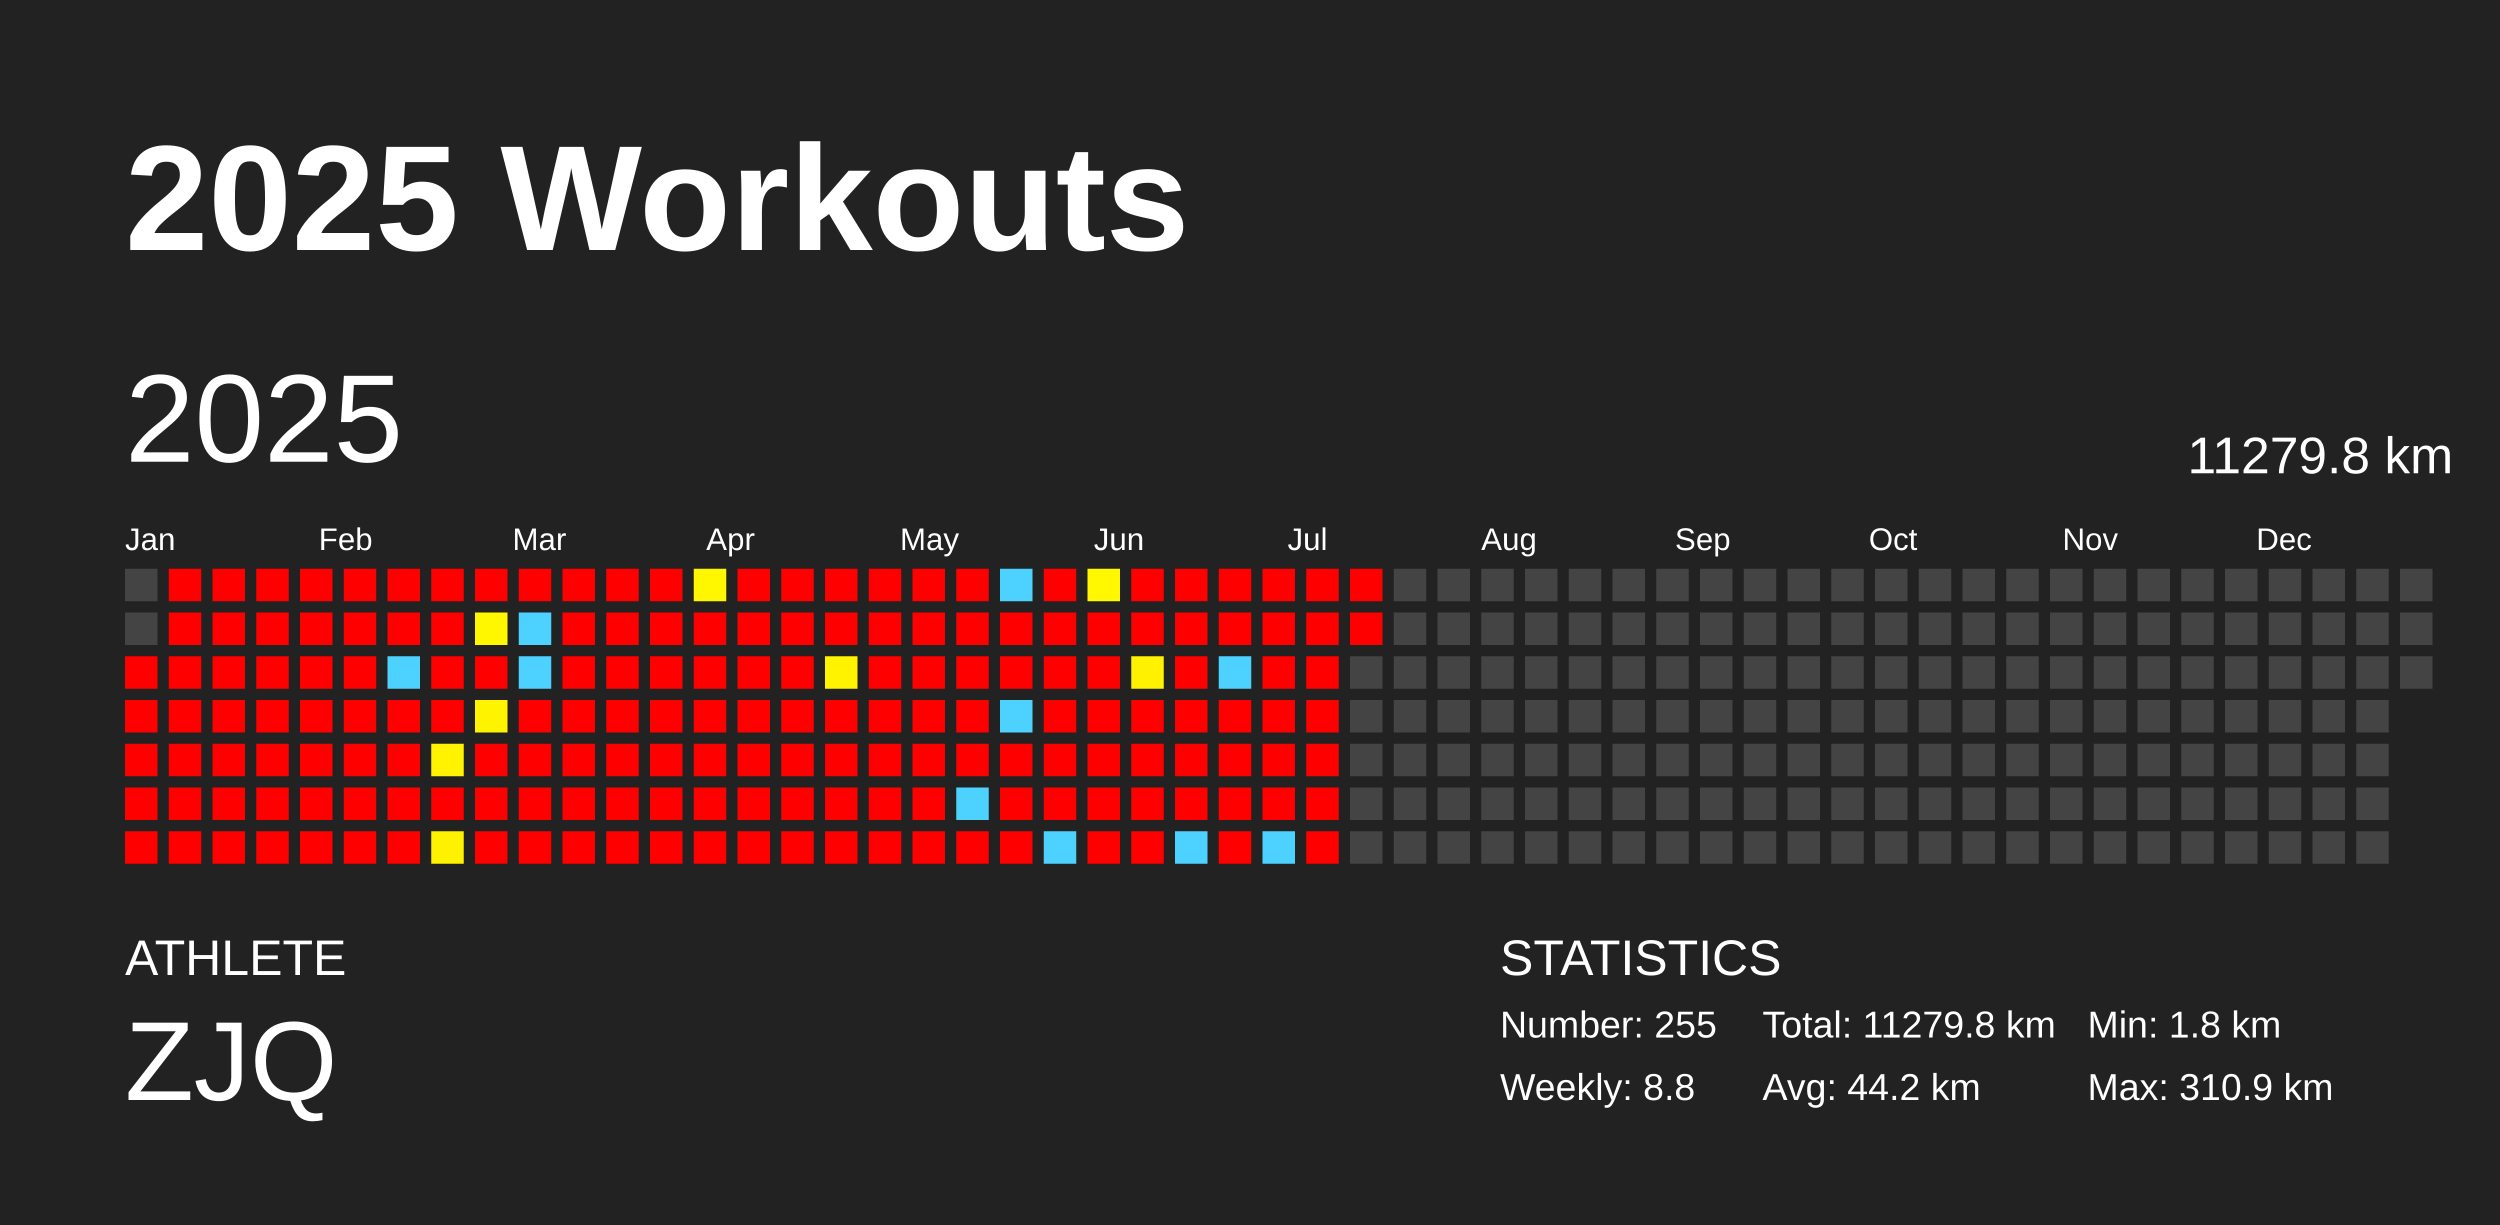
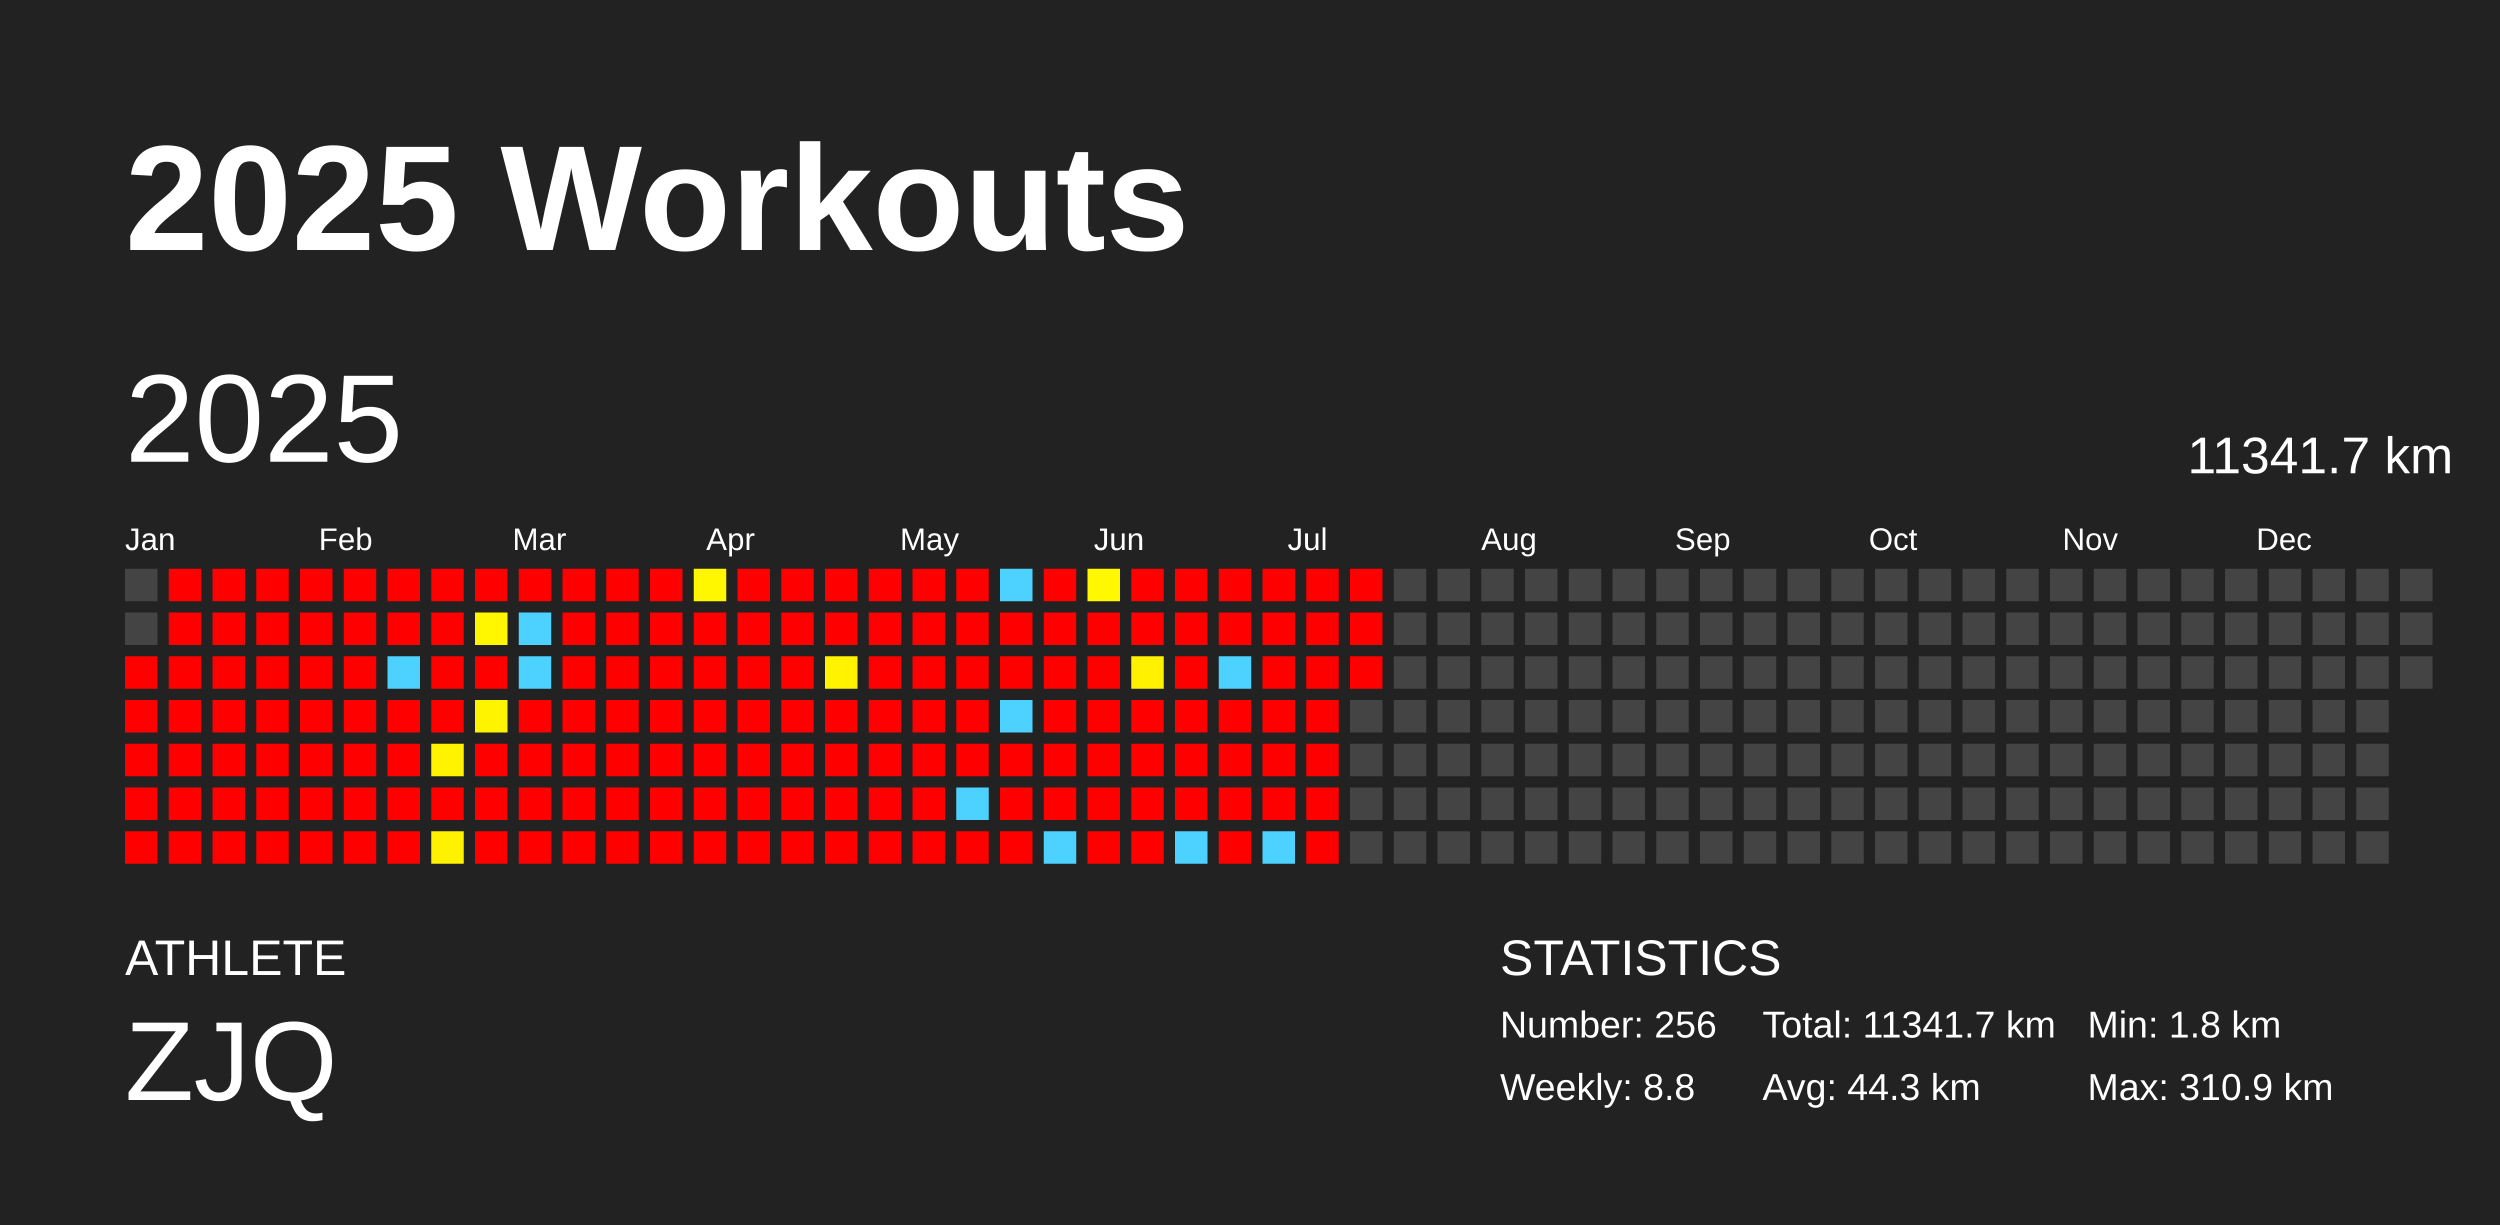
<svg xmlns="http://www.w3.org/2000/svg" baseProfile="full" height="98mm" version="1.1" viewBox="0,0,200,98" width="200mm">
  <defs />
  <rect fill="#222222" height="98" width="200" x="0" y="0" />
  <text fill="#FFFFFF" style="font-size:12px; font-family:Arial; font-weight:bold;" x="10" y="20">2025 Workouts</text>
  <text fill="#FFFFFF" style="font-size:4px; font-family:Arial" x="10" y="78">ATHLETE</text>
  <text fill="#FFFFFF" style="font-size:9px; font-family:Arial" x="10" y="88">ZJQ</text>
  <text fill="#FFFFFF" style="font-size:4px; font-family:Arial" x="120" y="78">STATISTICS</text>
-   <text fill="#FFFFFF" style="font-size:3px; font-family:Arial" x="120" y="83">Number: 255</text>
+   <text fill="#FFFFFF" style="font-size:3px; font-family:Arial" x="120" y="83">Number: 256</text>
  <text fill="#FFFFFF" style="font-size:3px; font-family:Arial" x="120" y="88">Weekly: 8.8</text>
-   <text fill="#FFFFFF" style="font-size:3px; font-family:Arial" x="141" y="83">Total: 11279.8 km</text>
-   <text fill="#FFFFFF" style="font-size:3px; font-family:Arial" x="141" y="88">Avg: 44.2 km</text>
+   <text fill="#FFFFFF" style="font-size:3px; font-family:Arial" x="141" y="83">Total: 11341.7 km</text>
+   <text fill="#FFFFFF" style="font-size:3px; font-family:Arial" x="141" y="88">Avg: 44.3 km</text>
  <text fill="#FFFFFF" style="font-size:3px; font-family:Arial" x="167" y="83">Min: 1.8 km</text>
  <text fill="#FFFFFF" style="font-size:3px; font-family:Arial" x="167" y="88">Max: 310.9 km</text>
  <text dominant-baseline="hanging" fill="#FFFFFF" style="font-size:10.0px; font-family:Arial;" x="10" y="30">2025</text>
-   <text dominant-baseline="hanging" fill="#FFFFFF" style="font-size:4.125px; font-family:Arial;" x="175" y="35">11279.8 km</text>
+   <text dominant-baseline="hanging" fill="#FFFFFF" style="font-size:4.125px; font-family:Arial;" x="175" y="35">11341.7 km</text>
  <text fill="#FFFFFF" style="font-size:2.5px; font-family:Arial" x="10.0" y="44">Jan</text>
  <text fill="#FFFFFF" style="font-size:2.5px; font-family:Arial" x="25.5" y="44">Feb</text>
  <text fill="#FFFFFF" style="font-size:2.5px; font-family:Arial" x="41.0" y="44">Mar</text>
  <text fill="#FFFFFF" style="font-size:2.5px; font-family:Arial" x="56.5" y="44">Apr</text>
  <text fill="#FFFFFF" style="font-size:2.5px; font-family:Arial" x="72.0" y="44">May</text>
  <text fill="#FFFFFF" style="font-size:2.5px; font-family:Arial" x="87.5" y="44">Jun</text>
  <text fill="#FFFFFF" style="font-size:2.5px; font-family:Arial" x="103.0" y="44">Jul</text>
  <text fill="#FFFFFF" style="font-size:2.5px; font-family:Arial" x="118.5" y="44">Aug</text>
  <text fill="#FFFFFF" style="font-size:2.5px; font-family:Arial" x="134.0" y="44">Sep</text>
  <text fill="#FFFFFF" style="font-size:2.5px; font-family:Arial" x="149.5" y="44">Oct</text>
  <text fill="#FFFFFF" style="font-size:2.5px; font-family:Arial" x="165.0" y="44">Nov</text>
  <text fill="#FFFFFF" style="font-size:2.5px; font-family:Arial" x="180.5" y="44">Dec</text>
  <rect fill="#444444" height="2.6" width="2.6" x="10.0" y="45.5" />
  <rect fill="#444444" height="2.6" width="2.6" x="10.0" y="49.0" />
  <rect fill="red" height="2.6" width="2.6" x="10.0" y="52.5" />
  <rect fill="red" height="2.6" width="2.6" x="10.0" y="56.0" />
  <rect fill="red" height="2.6" width="2.6" x="10.0" y="59.5" />
  <rect fill="red" height="2.6" width="2.6" x="10.0" y="63.0" />
  <rect fill="red" height="2.6" width="2.6" x="10.0" y="66.5" />
  <rect fill="red" height="2.6" width="2.6" x="13.5" y="45.5" />
  <rect fill="red" height="2.6" width="2.6" x="13.5" y="49.0" />
  <rect fill="red" height="2.6" width="2.6" x="13.5" y="52.5" />
  <rect fill="red" height="2.6" width="2.6" x="13.5" y="56.0" />
  <rect fill="red" height="2.6" width="2.6" x="13.5" y="59.5" />
  <rect fill="red" height="2.6" width="2.6" x="13.5" y="63.0" />
  <rect fill="red" height="2.6" width="2.6" x="13.5" y="66.5" />
  <rect fill="red" height="2.6" width="2.6" x="17.0" y="45.5" />
  <rect fill="red" height="2.6" width="2.6" x="17.0" y="49.0" />
  <rect fill="red" height="2.6" width="2.6" x="17.0" y="52.5" />
  <rect fill="red" height="2.6" width="2.6" x="17.0" y="56.0" />
  <rect fill="red" height="2.6" width="2.6" x="17.0" y="59.5" />
  <rect fill="red" height="2.6" width="2.6" x="17.0" y="63.0" />
  <rect fill="red" height="2.6" width="2.6" x="17.0" y="66.5" />
  <rect fill="red" height="2.6" width="2.6" x="20.5" y="45.5" />
  <rect fill="red" height="2.6" width="2.6" x="20.5" y="49.0" />
  <rect fill="red" height="2.6" width="2.6" x="20.5" y="52.5" />
  <rect fill="red" height="2.6" width="2.6" x="20.5" y="56.0" />
  <rect fill="red" height="2.6" width="2.6" x="20.5" y="59.5" />
  <rect fill="red" height="2.6" width="2.6" x="20.5" y="63.0" />
  <rect fill="red" height="2.6" width="2.6" x="20.5" y="66.5" />
  <rect fill="red" height="2.6" width="2.6" x="24.0" y="45.5" />
  <rect fill="red" height="2.6" width="2.6" x="24.0" y="49.0" />
  <rect fill="red" height="2.6" width="2.6" x="24.0" y="52.5" />
  <rect fill="red" height="2.6" width="2.6" x="24.0" y="56.0" />
  <rect fill="red" height="2.6" width="2.6" x="24.0" y="59.5" />
  <rect fill="red" height="2.6" width="2.6" x="24.0" y="63.0" />
  <rect fill="red" height="2.6" width="2.6" x="24.0" y="66.5" />
  <rect fill="red" height="2.6" width="2.6" x="27.5" y="45.5" />
  <rect fill="red" height="2.6" width="2.6" x="27.5" y="49.0" />
  <rect fill="red" height="2.6" width="2.6" x="27.5" y="52.5" />
  <rect fill="red" height="2.6" width="2.6" x="27.5" y="56.0" />
  <rect fill="red" height="2.6" width="2.6" x="27.5" y="59.5" />
  <rect fill="red" height="2.6" width="2.6" x="27.5" y="63.0" />
  <rect fill="red" height="2.6" width="2.6" x="27.5" y="66.5" />
  <rect fill="red" height="2.6" width="2.6" x="31.0" y="45.5" />
  <rect fill="red" height="2.6" width="2.6" x="31.0" y="49.0" />
  <rect fill="#4dd2ff" height="2.6" width="2.6" x="31.0" y="52.5" />
  <rect fill="red" height="2.6" width="2.6" x="31.0" y="56.0" />
  <rect fill="red" height="2.6" width="2.6" x="31.0" y="59.5" />
  <rect fill="red" height="2.6" width="2.6" x="31.0" y="63.0" />
  <rect fill="red" height="2.6" width="2.6" x="31.0" y="66.5" />
  <rect fill="red" height="2.6" width="2.6" x="34.5" y="45.5" />
  <rect fill="red" height="2.6" width="2.6" x="34.5" y="49.0" />
  <rect fill="red" height="2.6" width="2.6" x="34.5" y="52.5" />
  <rect fill="red" height="2.6" width="2.6" x="34.5" y="56.0" />
  <rect fill="#fff300" height="2.6" width="2.6" x="34.5" y="59.5" />
  <rect fill="red" height="2.6" width="2.6" x="34.5" y="63.0" />
  <rect fill="#fff200" height="2.6" width="2.6" x="34.5" y="66.5" />
  <rect fill="red" height="2.6" width="2.6" x="38.0" y="45.5" />
  <rect fill="#fff700" height="2.6" width="2.6" x="38.0" y="49.0" />
  <rect fill="red" height="2.6" width="2.6" x="38.0" y="52.5" />
  <rect fill="#fff400" height="2.6" width="2.6" x="38.0" y="56.0" />
  <rect fill="red" height="2.6" width="2.6" x="38.0" y="59.5" />
  <rect fill="red" height="2.6" width="2.6" x="38.0" y="63.0" />
  <rect fill="red" height="2.6" width="2.6" x="38.0" y="66.5" />
  <rect fill="red" height="2.6" width="2.6" x="41.5" y="45.5" />
  <rect fill="#4dd2ff" height="2.6" width="2.6" x="41.5" y="49.0" />
  <rect fill="#4dd2ff" height="2.6" width="2.6" x="41.5" y="52.5" />
  <rect fill="red" height="2.6" width="2.6" x="41.5" y="56.0" />
  <rect fill="red" height="2.6" width="2.6" x="41.5" y="59.5" />
  <rect fill="red" height="2.6" width="2.6" x="41.5" y="63.0" />
  <rect fill="red" height="2.6" width="2.6" x="41.5" y="66.5" />
  <rect fill="red" height="2.6" width="2.6" x="45.0" y="45.5" />
  <rect fill="red" height="2.6" width="2.6" x="45.0" y="49.0" />
  <rect fill="red" height="2.6" width="2.6" x="45.0" y="52.5" />
  <rect fill="red" height="2.6" width="2.6" x="45.0" y="56.0" />
  <rect fill="red" height="2.6" width="2.6" x="45.0" y="59.5" />
  <rect fill="red" height="2.6" width="2.6" x="45.0" y="63.0" />
  <rect fill="red" height="2.6" width="2.6" x="45.0" y="66.5" />
  <rect fill="red" height="2.6" width="2.6" x="48.5" y="45.5" />
  <rect fill="red" height="2.6" width="2.6" x="48.5" y="49.0" />
  <rect fill="red" height="2.6" width="2.6" x="48.5" y="52.5" />
  <rect fill="red" height="2.6" width="2.6" x="48.5" y="56.0" />
  <rect fill="red" height="2.6" width="2.6" x="48.5" y="59.5" />
  <rect fill="red" height="2.6" width="2.6" x="48.5" y="63.0" />
  <rect fill="red" height="2.6" width="2.6" x="48.5" y="66.5" />
  <rect fill="red" height="2.6" width="2.6" x="52.0" y="45.5" />
  <rect fill="red" height="2.6" width="2.6" x="52.0" y="49.0" />
  <rect fill="red" height="2.6" width="2.6" x="52.0" y="52.5" />
  <rect fill="red" height="2.6" width="2.6" x="52.0" y="56.0" />
  <rect fill="red" height="2.6" width="2.6" x="52.0" y="59.5" />
  <rect fill="red" height="2.6" width="2.6" x="52.0" y="63.0" />
  <rect fill="red" height="2.6" width="2.6" x="52.0" y="66.5" />
  <rect fill="#fff700" height="2.6" width="2.6" x="55.5" y="45.5" />
  <rect fill="red" height="2.6" width="2.6" x="55.5" y="49.0" />
  <rect fill="red" height="2.6" width="2.6" x="55.5" y="52.5" />
  <rect fill="red" height="2.6" width="2.6" x="55.5" y="56.0" />
  <rect fill="red" height="2.6" width="2.6" x="55.5" y="59.5" />
  <rect fill="red" height="2.6" width="2.6" x="55.5" y="63.0" />
  <rect fill="red" height="2.6" width="2.6" x="55.5" y="66.5" />
  <rect fill="red" height="2.6" width="2.6" x="59.0" y="45.5" />
  <rect fill="red" height="2.6" width="2.6" x="59.0" y="49.0" />
  <rect fill="red" height="2.6" width="2.6" x="59.0" y="52.5" />
  <rect fill="red" height="2.6" width="2.6" x="59.0" y="56.0" />
  <rect fill="red" height="2.6" width="2.6" x="59.0" y="59.5" />
  <rect fill="red" height="2.6" width="2.6" x="59.0" y="63.0" />
  <rect fill="red" height="2.6" width="2.6" x="59.0" y="66.5" />
  <rect fill="red" height="2.6" width="2.6" x="62.5" y="45.5" />
  <rect fill="red" height="2.6" width="2.6" x="62.5" y="49.0" />
  <rect fill="red" height="2.6" width="2.6" x="62.5" y="52.5" />
  <rect fill="red" height="2.6" width="2.6" x="62.5" y="56.0" />
  <rect fill="red" height="2.6" width="2.6" x="62.5" y="59.5" />
  <rect fill="red" height="2.6" width="2.6" x="62.5" y="63.0" />
  <rect fill="red" height="2.6" width="2.6" x="62.5" y="66.5" />
  <rect fill="red" height="2.6" width="2.6" x="66.0" y="45.5" />
  <rect fill="red" height="2.6" width="2.6" x="66.0" y="49.0" />
  <rect fill="#fff300" height="2.6" width="2.6" x="66.0" y="52.5" />
  <rect fill="red" height="2.6" width="2.6" x="66.0" y="56.0" />
  <rect fill="red" height="2.6" width="2.6" x="66.0" y="59.5" />
  <rect fill="red" height="2.6" width="2.6" x="66.0" y="63.0" />
  <rect fill="red" height="2.6" width="2.6" x="66.0" y="66.5" />
  <rect fill="red" height="2.6" width="2.6" x="69.5" y="45.5" />
  <rect fill="red" height="2.6" width="2.6" x="69.5" y="49.0" />
  <rect fill="red" height="2.6" width="2.6" x="69.5" y="52.5" />
  <rect fill="red" height="2.6" width="2.6" x="69.5" y="56.0" />
  <rect fill="red" height="2.6" width="2.6" x="69.5" y="59.5" />
  <rect fill="red" height="2.6" width="2.6" x="69.5" y="63.0" />
  <rect fill="red" height="2.6" width="2.6" x="69.5" y="66.5" />
  <rect fill="red" height="2.6" width="2.6" x="73.0" y="45.5" />
  <rect fill="red" height="2.6" width="2.6" x="73.0" y="49.0" />
  <rect fill="red" height="2.6" width="2.6" x="73.0" y="52.5" />
  <rect fill="red" height="2.6" width="2.6" x="73.0" y="56.0" />
  <rect fill="red" height="2.6" width="2.6" x="73.0" y="59.5" />
  <rect fill="red" height="2.6" width="2.6" x="73.0" y="63.0" />
  <rect fill="red" height="2.6" width="2.6" x="73.0" y="66.5" />
  <rect fill="red" height="2.6" width="2.6" x="76.5" y="45.5" />
  <rect fill="red" height="2.6" width="2.6" x="76.5" y="49.0" />
  <rect fill="red" height="2.6" width="2.6" x="76.5" y="52.5" />
  <rect fill="red" height="2.6" width="2.6" x="76.5" y="56.0" />
  <rect fill="red" height="2.6" width="2.6" x="76.5" y="59.5" />
  <rect fill="#4dd2ff" height="2.6" width="2.6" x="76.5" y="63.0" />
  <rect fill="red" height="2.6" width="2.6" x="76.5" y="66.5" />
  <rect fill="#4dd2ff" height="2.6" width="2.6" x="80.0" y="45.5" />
  <rect fill="red" height="2.6" width="2.6" x="80.0" y="49.0" />
  <rect fill="red" height="2.6" width="2.6" x="80.0" y="52.5" />
  <rect fill="#4dd2ff" height="2.6" width="2.6" x="80.0" y="56.0" />
  <rect fill="red" height="2.6" width="2.6" x="80.0" y="59.5" />
  <rect fill="red" height="2.6" width="2.6" x="80.0" y="63.0" />
  <rect fill="red" height="2.6" width="2.6" x="80.0" y="66.5" />
  <rect fill="red" height="2.6" width="2.6" x="83.5" y="45.5" />
  <rect fill="red" height="2.6" width="2.6" x="83.5" y="49.0" />
  <rect fill="red" height="2.6" width="2.6" x="83.5" y="52.5" />
  <rect fill="red" height="2.6" width="2.6" x="83.5" y="56.0" />
  <rect fill="red" height="2.6" width="2.6" x="83.5" y="59.5" />
  <rect fill="red" height="2.6" width="2.6" x="83.5" y="63.0" />
  <rect fill="#4dd2ff" height="2.6" width="2.6" x="83.5" y="66.5" />
  <rect fill="#fff800" height="2.6" width="2.6" x="87.0" y="45.5" />
  <rect fill="red" height="2.6" width="2.6" x="87.0" y="49.0" />
  <rect fill="red" height="2.6" width="2.6" x="87.0" y="52.5" />
  <rect fill="red" height="2.6" width="2.6" x="87.0" y="56.0" />
  <rect fill="red" height="2.6" width="2.6" x="87.0" y="59.5" />
  <rect fill="red" height="2.6" width="2.6" x="87.0" y="63.0" />
  <rect fill="red" height="2.6" width="2.6" x="87.0" y="66.5" />
  <rect fill="red" height="2.6" width="2.6" x="90.5" y="45.5" />
  <rect fill="red" height="2.6" width="2.6" x="90.5" y="49.0" />
  <rect fill="#fff100" height="2.6" width="2.6" x="90.5" y="52.5" />
  <rect fill="red" height="2.6" width="2.6" x="90.5" y="56.0" />
  <rect fill="red" height="2.6" width="2.6" x="90.5" y="59.5" />
  <rect fill="red" height="2.6" width="2.6" x="90.5" y="63.0" />
  <rect fill="red" height="2.6" width="2.6" x="90.5" y="66.5" />
  <rect fill="red" height="2.6" width="2.6" x="94.0" y="45.5" />
  <rect fill="red" height="2.6" width="2.6" x="94.0" y="49.0" />
  <rect fill="red" height="2.6" width="2.6" x="94.0" y="52.5" />
  <rect fill="red" height="2.6" width="2.6" x="94.0" y="56.0" />
  <rect fill="red" height="2.6" width="2.6" x="94.0" y="59.5" />
  <rect fill="red" height="2.6" width="2.6" x="94.0" y="63.0" />
  <rect fill="#4dd2ff" height="2.6" width="2.6" x="94.0" y="66.5" />
  <rect fill="red" height="2.6" width="2.6" x="97.5" y="45.5" />
  <rect fill="red" height="2.6" width="2.6" x="97.5" y="49.0" />
  <rect fill="#4dd2ff" height="2.6" width="2.6" x="97.5" y="52.5" />
  <rect fill="red" height="2.6" width="2.6" x="97.5" y="56.0" />
  <rect fill="red" height="2.6" width="2.6" x="97.5" y="59.5" />
  <rect fill="red" height="2.6" width="2.6" x="97.5" y="63.0" />
  <rect fill="red" height="2.6" width="2.6" x="97.5" y="66.5" />
  <rect fill="red" height="2.6" width="2.6" x="101.0" y="45.5" />
  <rect fill="red" height="2.6" width="2.6" x="101.0" y="49.0" />
  <rect fill="red" height="2.6" width="2.6" x="101.0" y="52.5" />
  <rect fill="red" height="2.6" width="2.6" x="101.0" y="56.0" />
  <rect fill="red" height="2.6" width="2.6" x="101.0" y="59.5" />
  <rect fill="red" height="2.6" width="2.6" x="101.0" y="63.0" />
  <rect fill="#4dd2ff" height="2.6" width="2.6" x="101.0" y="66.5" />
  <rect fill="red" height="2.6" width="2.6" x="104.5" y="45.5" />
  <rect fill="red" height="2.6" width="2.6" x="104.5" y="49.0" />
  <rect fill="red" height="2.6" width="2.6" x="104.5" y="52.5" />
  <rect fill="red" height="2.6" width="2.6" x="104.5" y="56.0" />
  <rect fill="red" height="2.6" width="2.6" x="104.5" y="59.5" />
  <rect fill="red" height="2.6" width="2.6" x="104.5" y="63.0" />
  <rect fill="red" height="2.6" width="2.6" x="104.5" y="66.5" />
  <rect fill="red" height="2.6" width="2.6" x="108.0" y="45.5" />
  <rect fill="red" height="2.6" width="2.6" x="108.0" y="49.0" />
-   <rect fill="#444444" height="2.6" width="2.6" x="108.0" y="52.5" />
+   <rect fill="red" height="2.6" width="2.6" x="108.0" y="52.5" />
  <rect fill="#444444" height="2.6" width="2.6" x="108.0" y="56.0" />
  <rect fill="#444444" height="2.6" width="2.6" x="108.0" y="59.5" />
  <rect fill="#444444" height="2.6" width="2.6" x="108.0" y="63.0" />
  <rect fill="#444444" height="2.6" width="2.6" x="108.0" y="66.5" />
  <rect fill="#444444" height="2.6" width="2.6" x="111.5" y="45.5" />
  <rect fill="#444444" height="2.6" width="2.6" x="111.5" y="49.0" />
  <rect fill="#444444" height="2.6" width="2.6" x="111.5" y="52.5" />
  <rect fill="#444444" height="2.6" width="2.6" x="111.5" y="56.0" />
  <rect fill="#444444" height="2.6" width="2.6" x="111.5" y="59.5" />
  <rect fill="#444444" height="2.6" width="2.6" x="111.5" y="63.0" />
  <rect fill="#444444" height="2.6" width="2.6" x="111.5" y="66.5" />
  <rect fill="#444444" height="2.6" width="2.6" x="115.0" y="45.5" />
  <rect fill="#444444" height="2.6" width="2.6" x="115.0" y="49.0" />
  <rect fill="#444444" height="2.6" width="2.6" x="115.0" y="52.5" />
  <rect fill="#444444" height="2.6" width="2.6" x="115.0" y="56.0" />
  <rect fill="#444444" height="2.6" width="2.6" x="115.0" y="59.5" />
  <rect fill="#444444" height="2.6" width="2.6" x="115.0" y="63.0" />
  <rect fill="#444444" height="2.6" width="2.6" x="115.0" y="66.5" />
  <rect fill="#444444" height="2.6" width="2.6" x="118.5" y="45.5" />
  <rect fill="#444444" height="2.6" width="2.6" x="118.5" y="49.0" />
  <rect fill="#444444" height="2.6" width="2.6" x="118.5" y="52.5" />
  <rect fill="#444444" height="2.6" width="2.6" x="118.5" y="56.0" />
  <rect fill="#444444" height="2.6" width="2.6" x="118.5" y="59.5" />
  <rect fill="#444444" height="2.6" width="2.6" x="118.5" y="63.0" />
  <rect fill="#444444" height="2.6" width="2.6" x="118.5" y="66.5" />
  <rect fill="#444444" height="2.6" width="2.6" x="122.0" y="45.5" />
  <rect fill="#444444" height="2.6" width="2.6" x="122.0" y="49.0" />
  <rect fill="#444444" height="2.6" width="2.6" x="122.0" y="52.5" />
  <rect fill="#444444" height="2.6" width="2.6" x="122.0" y="56.0" />
  <rect fill="#444444" height="2.6" width="2.6" x="122.0" y="59.5" />
  <rect fill="#444444" height="2.6" width="2.6" x="122.0" y="63.0" />
  <rect fill="#444444" height="2.6" width="2.6" x="122.0" y="66.5" />
  <rect fill="#444444" height="2.6" width="2.6" x="125.5" y="45.5" />
  <rect fill="#444444" height="2.6" width="2.6" x="125.5" y="49.0" />
  <rect fill="#444444" height="2.6" width="2.6" x="125.5" y="52.5" />
  <rect fill="#444444" height="2.6" width="2.6" x="125.5" y="56.0" />
  <rect fill="#444444" height="2.6" width="2.6" x="125.5" y="59.5" />
  <rect fill="#444444" height="2.6" width="2.6" x="125.5" y="63.0" />
  <rect fill="#444444" height="2.6" width="2.6" x="125.5" y="66.5" />
  <rect fill="#444444" height="2.6" width="2.6" x="129.0" y="45.5" />
  <rect fill="#444444" height="2.6" width="2.6" x="129.0" y="49.0" />
  <rect fill="#444444" height="2.6" width="2.6" x="129.0" y="52.5" />
  <rect fill="#444444" height="2.6" width="2.6" x="129.0" y="56.0" />
  <rect fill="#444444" height="2.6" width="2.6" x="129.0" y="59.5" />
  <rect fill="#444444" height="2.6" width="2.6" x="129.0" y="63.0" />
  <rect fill="#444444" height="2.6" width="2.6" x="129.0" y="66.5" />
  <rect fill="#444444" height="2.6" width="2.6" x="132.5" y="45.5" />
  <rect fill="#444444" height="2.6" width="2.6" x="132.5" y="49.0" />
  <rect fill="#444444" height="2.6" width="2.6" x="132.5" y="52.5" />
  <rect fill="#444444" height="2.6" width="2.6" x="132.5" y="56.0" />
  <rect fill="#444444" height="2.6" width="2.6" x="132.5" y="59.5" />
  <rect fill="#444444" height="2.6" width="2.6" x="132.5" y="63.0" />
  <rect fill="#444444" height="2.6" width="2.6" x="132.5" y="66.5" />
  <rect fill="#444444" height="2.6" width="2.6" x="136.0" y="45.5" />
  <rect fill="#444444" height="2.6" width="2.6" x="136.0" y="49.0" />
  <rect fill="#444444" height="2.6" width="2.6" x="136.0" y="52.5" />
  <rect fill="#444444" height="2.6" width="2.6" x="136.0" y="56.0" />
  <rect fill="#444444" height="2.6" width="2.6" x="136.0" y="59.5" />
  <rect fill="#444444" height="2.6" width="2.6" x="136.0" y="63.0" />
  <rect fill="#444444" height="2.6" width="2.6" x="136.0" y="66.5" />
  <rect fill="#444444" height="2.6" width="2.6" x="139.5" y="45.5" />
  <rect fill="#444444" height="2.6" width="2.6" x="139.5" y="49.0" />
  <rect fill="#444444" height="2.6" width="2.6" x="139.5" y="52.5" />
  <rect fill="#444444" height="2.6" width="2.6" x="139.5" y="56.0" />
  <rect fill="#444444" height="2.6" width="2.6" x="139.5" y="59.5" />
  <rect fill="#444444" height="2.6" width="2.6" x="139.5" y="63.0" />
  <rect fill="#444444" height="2.6" width="2.6" x="139.5" y="66.5" />
  <rect fill="#444444" height="2.6" width="2.6" x="143.0" y="45.5" />
  <rect fill="#444444" height="2.6" width="2.6" x="143.0" y="49.0" />
  <rect fill="#444444" height="2.6" width="2.6" x="143.0" y="52.5" />
  <rect fill="#444444" height="2.6" width="2.6" x="143.0" y="56.0" />
  <rect fill="#444444" height="2.6" width="2.6" x="143.0" y="59.5" />
  <rect fill="#444444" height="2.6" width="2.6" x="143.0" y="63.0" />
  <rect fill="#444444" height="2.6" width="2.6" x="143.0" y="66.5" />
  <rect fill="#444444" height="2.6" width="2.6" x="146.5" y="45.5" />
  <rect fill="#444444" height="2.6" width="2.6" x="146.5" y="49.0" />
  <rect fill="#444444" height="2.6" width="2.6" x="146.5" y="52.5" />
  <rect fill="#444444" height="2.6" width="2.6" x="146.5" y="56.0" />
  <rect fill="#444444" height="2.6" width="2.6" x="146.5" y="59.5" />
  <rect fill="#444444" height="2.6" width="2.6" x="146.5" y="63.0" />
  <rect fill="#444444" height="2.6" width="2.6" x="146.5" y="66.5" />
  <rect fill="#444444" height="2.6" width="2.6" x="150.0" y="45.5" />
  <rect fill="#444444" height="2.6" width="2.6" x="150.0" y="49.0" />
  <rect fill="#444444" height="2.6" width="2.6" x="150.0" y="52.5" />
  <rect fill="#444444" height="2.6" width="2.6" x="150.0" y="56.0" />
  <rect fill="#444444" height="2.6" width="2.6" x="150.0" y="59.5" />
  <rect fill="#444444" height="2.6" width="2.6" x="150.0" y="63.0" />
  <rect fill="#444444" height="2.6" width="2.6" x="150.0" y="66.5" />
  <rect fill="#444444" height="2.6" width="2.6" x="153.5" y="45.5" />
  <rect fill="#444444" height="2.6" width="2.6" x="153.5" y="49.0" />
  <rect fill="#444444" height="2.6" width="2.6" x="153.5" y="52.5" />
  <rect fill="#444444" height="2.6" width="2.6" x="153.5" y="56.0" />
  <rect fill="#444444" height="2.6" width="2.6" x="153.5" y="59.5" />
  <rect fill="#444444" height="2.6" width="2.6" x="153.5" y="63.0" />
  <rect fill="#444444" height="2.6" width="2.6" x="153.5" y="66.5" />
  <rect fill="#444444" height="2.6" width="2.6" x="157.0" y="45.5" />
  <rect fill="#444444" height="2.6" width="2.6" x="157.0" y="49.0" />
  <rect fill="#444444" height="2.6" width="2.6" x="157.0" y="52.5" />
  <rect fill="#444444" height="2.6" width="2.6" x="157.0" y="56.0" />
  <rect fill="#444444" height="2.6" width="2.6" x="157.0" y="59.5" />
  <rect fill="#444444" height="2.6" width="2.6" x="157.0" y="63.0" />
  <rect fill="#444444" height="2.6" width="2.6" x="157.0" y="66.5" />
  <rect fill="#444444" height="2.6" width="2.6" x="160.5" y="45.5" />
  <rect fill="#444444" height="2.6" width="2.6" x="160.5" y="49.0" />
  <rect fill="#444444" height="2.6" width="2.6" x="160.5" y="52.5" />
  <rect fill="#444444" height="2.6" width="2.6" x="160.5" y="56.0" />
  <rect fill="#444444" height="2.6" width="2.6" x="160.5" y="59.5" />
  <rect fill="#444444" height="2.6" width="2.6" x="160.5" y="63.0" />
  <rect fill="#444444" height="2.6" width="2.6" x="160.5" y="66.5" />
  <rect fill="#444444" height="2.6" width="2.6" x="164.0" y="45.5" />
  <rect fill="#444444" height="2.6" width="2.6" x="164.0" y="49.0" />
  <rect fill="#444444" height="2.6" width="2.6" x="164.0" y="52.5" />
  <rect fill="#444444" height="2.6" width="2.6" x="164.0" y="56.0" />
  <rect fill="#444444" height="2.6" width="2.6" x="164.0" y="59.5" />
  <rect fill="#444444" height="2.6" width="2.6" x="164.0" y="63.0" />
  <rect fill="#444444" height="2.6" width="2.6" x="164.0" y="66.5" />
  <rect fill="#444444" height="2.6" width="2.6" x="167.5" y="45.5" />
  <rect fill="#444444" height="2.6" width="2.6" x="167.5" y="49.0" />
  <rect fill="#444444" height="2.6" width="2.6" x="167.5" y="52.5" />
  <rect fill="#444444" height="2.6" width="2.6" x="167.5" y="56.0" />
  <rect fill="#444444" height="2.6" width="2.6" x="167.5" y="59.5" />
  <rect fill="#444444" height="2.6" width="2.6" x="167.5" y="63.0" />
  <rect fill="#444444" height="2.6" width="2.6" x="167.5" y="66.5" />
  <rect fill="#444444" height="2.6" width="2.6" x="171.0" y="45.5" />
  <rect fill="#444444" height="2.6" width="2.6" x="171.0" y="49.0" />
  <rect fill="#444444" height="2.6" width="2.6" x="171.0" y="52.5" />
  <rect fill="#444444" height="2.6" width="2.6" x="171.0" y="56.0" />
  <rect fill="#444444" height="2.6" width="2.6" x="171.0" y="59.5" />
  <rect fill="#444444" height="2.6" width="2.6" x="171.0" y="63.0" />
  <rect fill="#444444" height="2.6" width="2.6" x="171.0" y="66.5" />
  <rect fill="#444444" height="2.6" width="2.6" x="174.5" y="45.5" />
  <rect fill="#444444" height="2.6" width="2.6" x="174.5" y="49.0" />
  <rect fill="#444444" height="2.6" width="2.6" x="174.5" y="52.5" />
  <rect fill="#444444" height="2.6" width="2.6" x="174.5" y="56.0" />
  <rect fill="#444444" height="2.6" width="2.6" x="174.5" y="59.5" />
  <rect fill="#444444" height="2.6" width="2.6" x="174.5" y="63.0" />
  <rect fill="#444444" height="2.6" width="2.6" x="174.5" y="66.5" />
  <rect fill="#444444" height="2.6" width="2.6" x="178.0" y="45.5" />
  <rect fill="#444444" height="2.6" width="2.6" x="178.0" y="49.0" />
  <rect fill="#444444" height="2.6" width="2.6" x="178.0" y="52.5" />
  <rect fill="#444444" height="2.6" width="2.6" x="178.0" y="56.0" />
  <rect fill="#444444" height="2.6" width="2.6" x="178.0" y="59.5" />
  <rect fill="#444444" height="2.6" width="2.6" x="178.0" y="63.0" />
  <rect fill="#444444" height="2.6" width="2.6" x="178.0" y="66.5" />
  <rect fill="#444444" height="2.6" width="2.6" x="181.5" y="45.5" />
  <rect fill="#444444" height="2.6" width="2.6" x="181.5" y="49.0" />
  <rect fill="#444444" height="2.6" width="2.6" x="181.5" y="52.5" />
  <rect fill="#444444" height="2.6" width="2.6" x="181.5" y="56.0" />
  <rect fill="#444444" height="2.6" width="2.6" x="181.5" y="59.5" />
  <rect fill="#444444" height="2.6" width="2.6" x="181.5" y="63.0" />
  <rect fill="#444444" height="2.6" width="2.6" x="181.5" y="66.5" />
  <rect fill="#444444" height="2.6" width="2.6" x="185.0" y="45.5" />
  <rect fill="#444444" height="2.6" width="2.6" x="185.0" y="49.0" />
  <rect fill="#444444" height="2.6" width="2.6" x="185.0" y="52.5" />
  <rect fill="#444444" height="2.6" width="2.6" x="185.0" y="56.0" />
  <rect fill="#444444" height="2.6" width="2.6" x="185.0" y="59.5" />
  <rect fill="#444444" height="2.6" width="2.6" x="185.0" y="63.0" />
  <rect fill="#444444" height="2.6" width="2.6" x="185.0" y="66.5" />
  <rect fill="#444444" height="2.6" width="2.6" x="188.5" y="45.5" />
  <rect fill="#444444" height="2.6" width="2.6" x="188.5" y="49.0" />
  <rect fill="#444444" height="2.6" width="2.6" x="188.5" y="52.5" />
  <rect fill="#444444" height="2.6" width="2.6" x="188.5" y="56.0" />
  <rect fill="#444444" height="2.6" width="2.6" x="188.5" y="59.5" />
  <rect fill="#444444" height="2.6" width="2.6" x="188.5" y="63.0" />
  <rect fill="#444444" height="2.6" width="2.6" x="188.5" y="66.5" />
  <rect fill="#444444" height="2.6" width="2.6" x="192.0" y="45.5" />
  <rect fill="#444444" height="2.6" width="2.6" x="192.0" y="49.0" />
  <rect fill="#444444" height="2.6" width="2.6" x="192.0" y="52.5" />
</svg>
